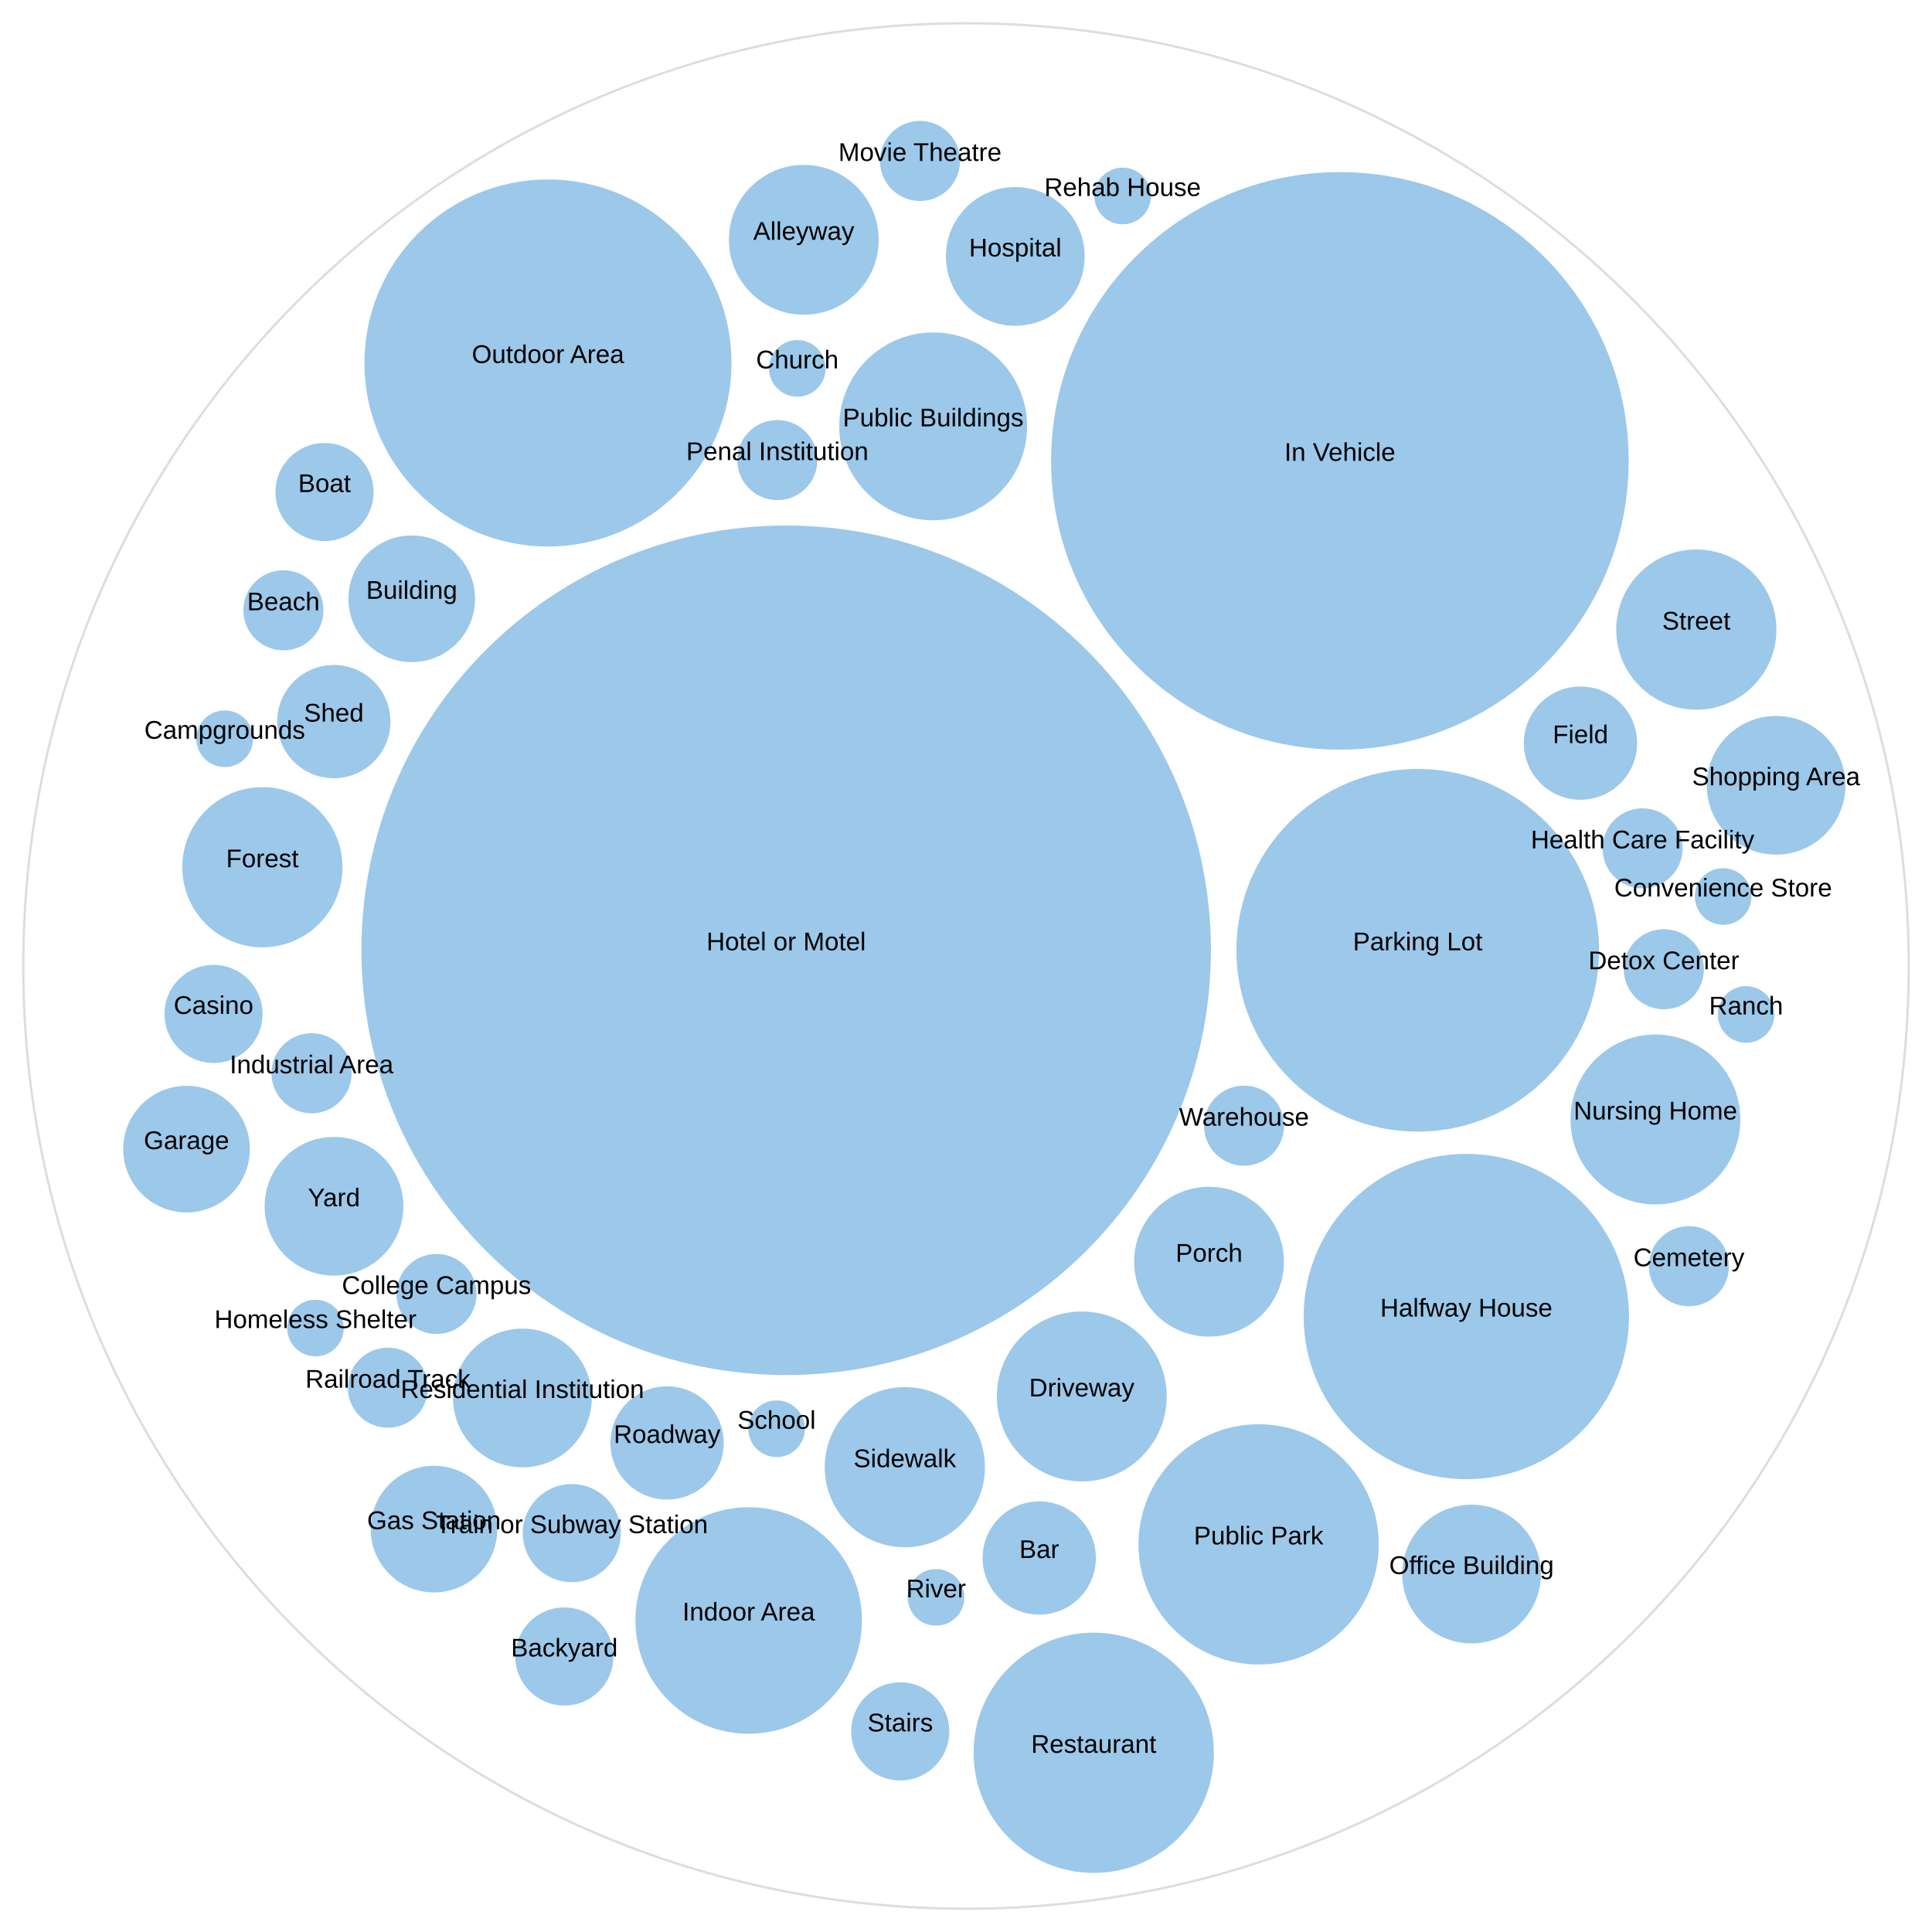
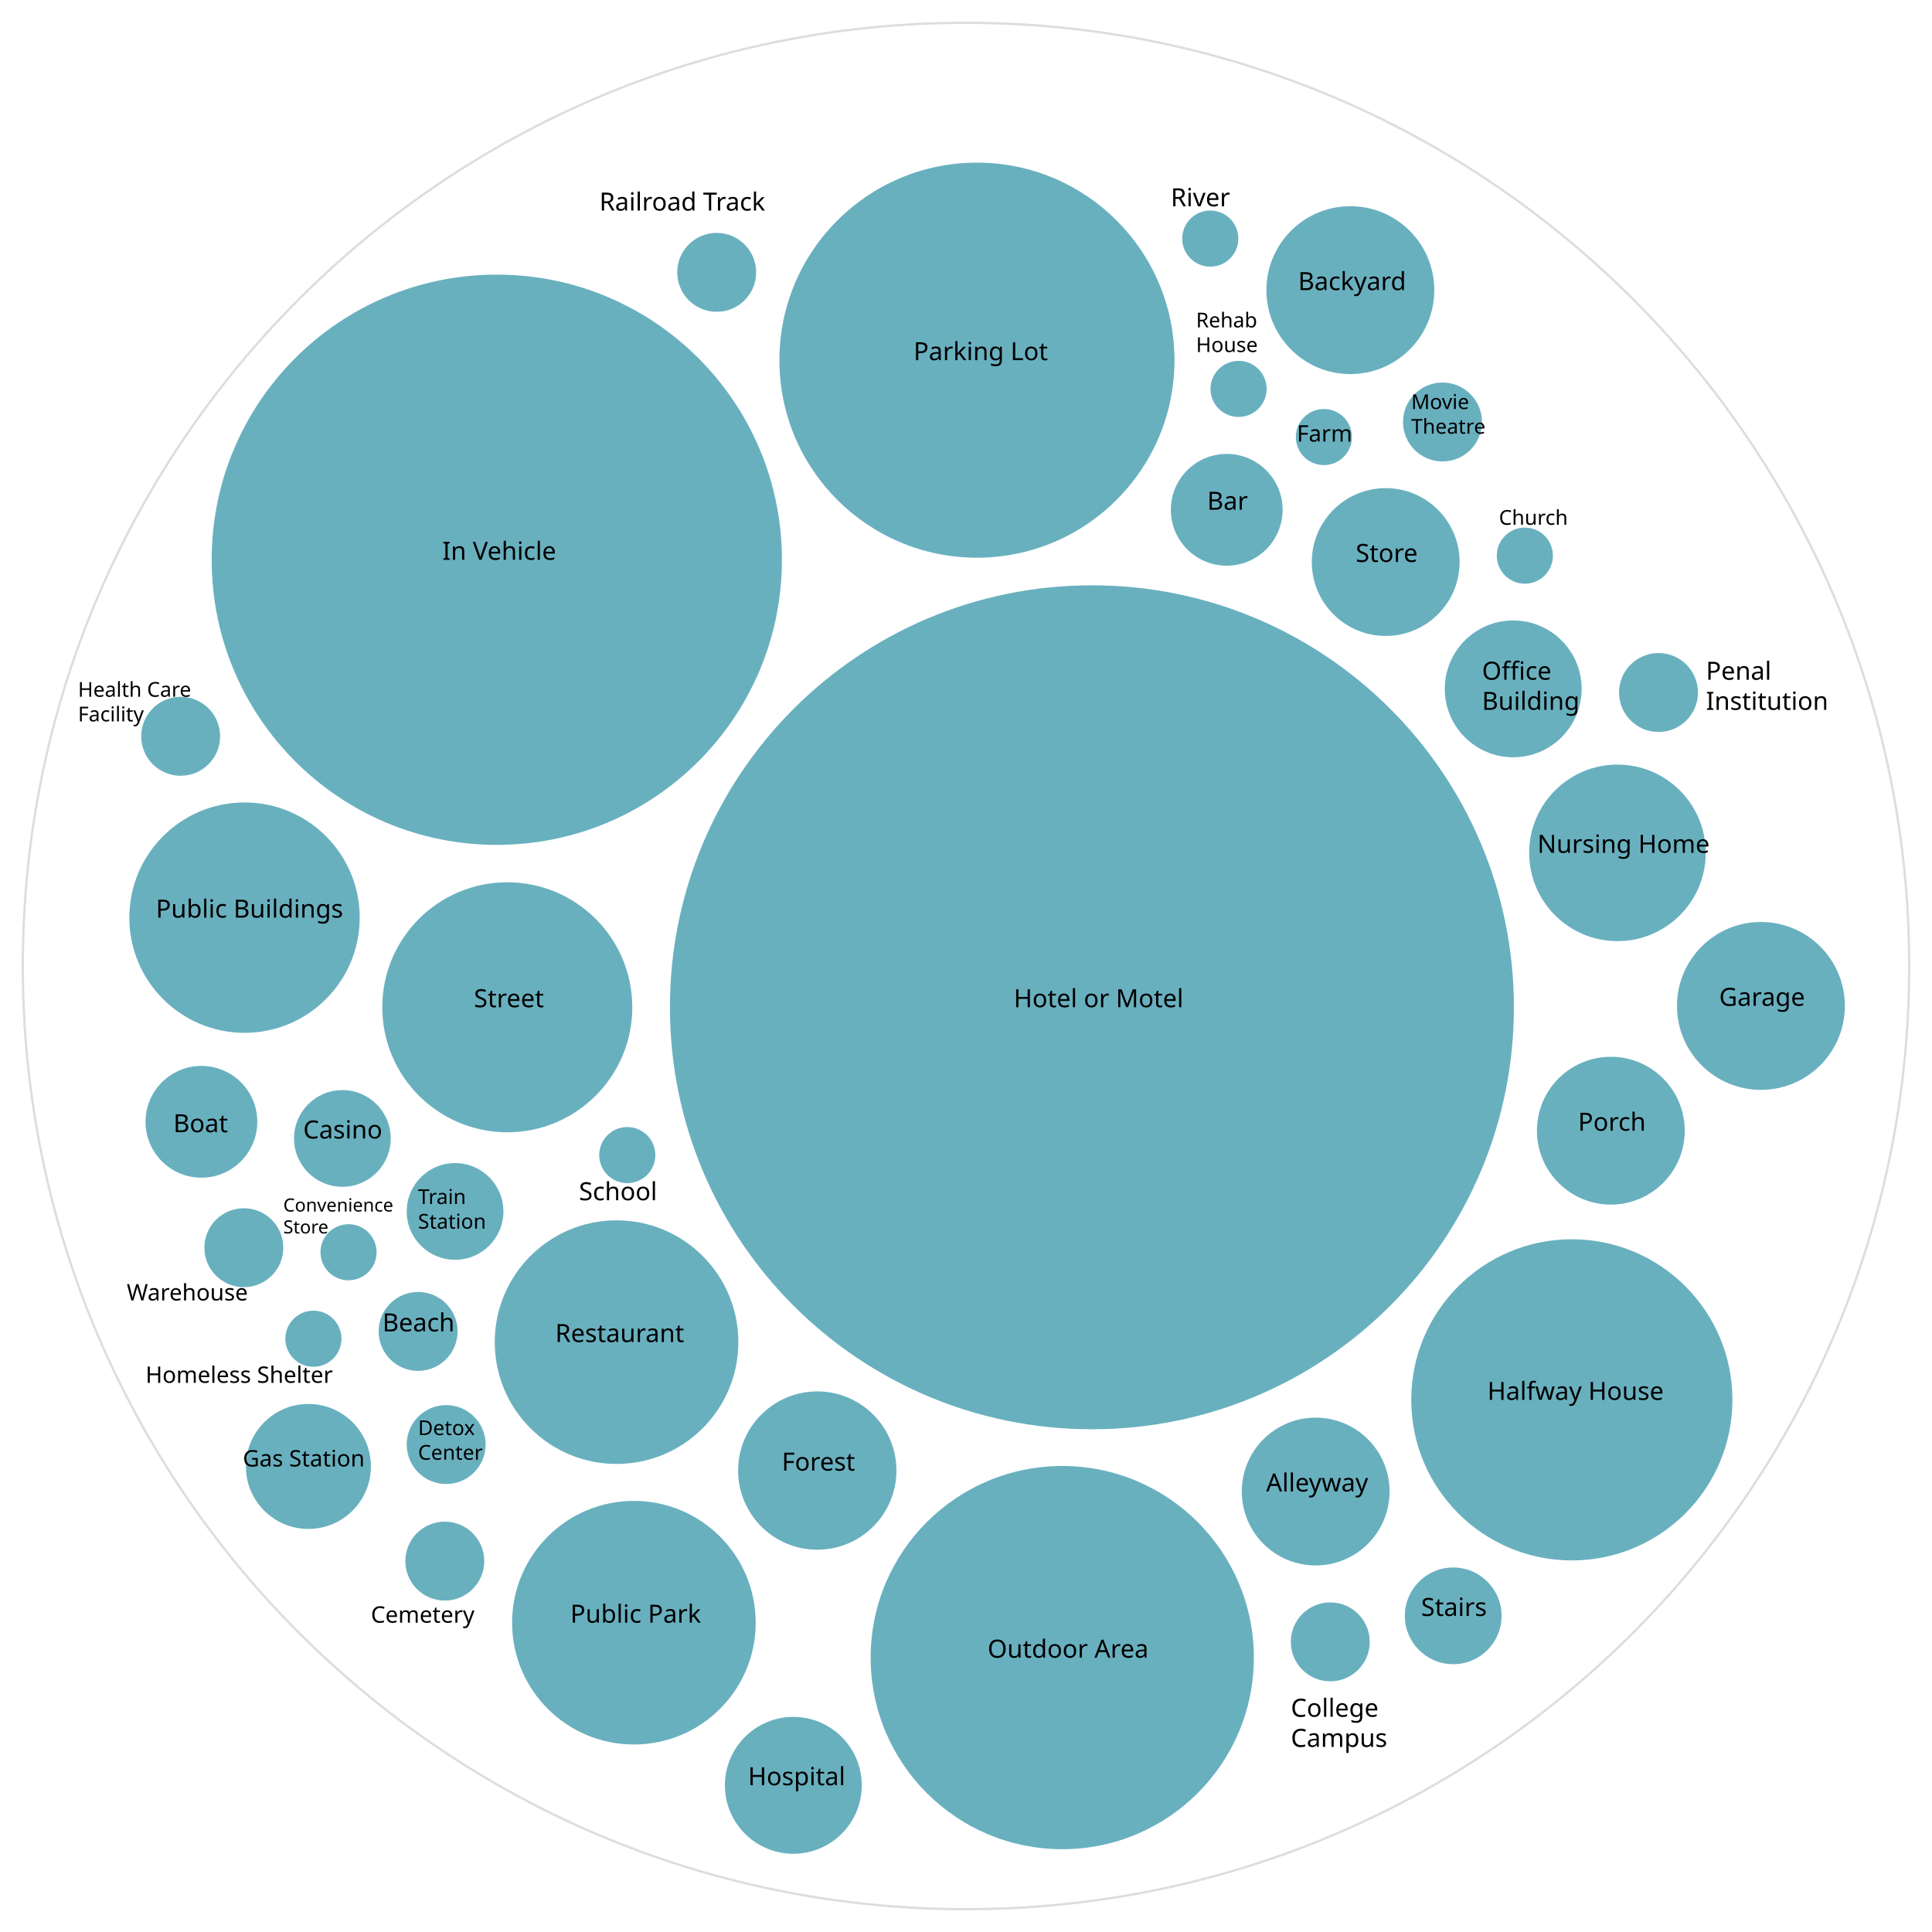
- <svg xmlns="http://www.w3.org/2000/svg" width="830" height="830" version="1.1">
+ <svg xmlns="http://www.w3.org/2000/svg" version="1.1" id="Layer_1" x="0px" y="0px" viewBox="0 0 847 847" style="enable-background:new 0 0 847 847;" xml:space="preserve">
+   <style type="text/css">
+ 	.st0{fill-opacity:0;stroke:#DDDDDD;}
+ 	.st1{fill:#69B0BF;stroke:#DDDDDD;stroke-opacity:0;}
+ 	.st2{font-family:'FranklinGothicURW-Boo';}
+ 	.st3{font-size:11px;}
+ 	.st4{enable-background:new    ;}
+ 	.st5{font-size:9px;}
+ 	.st6{font-size:10px;}
+ 	.st7{font-size:8px;}
+ </style>
  <g transform="translate(10,10)">
    <g>
-       <circle class="node node--root" transform="translate(405,405)" r="405" style="fill-opacity: 0; stroke: rgb(221, 221, 221); stroke-opacity: 1;" />
-       <circle class="node node--leaf" transform="translate(327.7453,398.2511)" r="182.477" style="fill: rgb(156, 200, 234); fill-opacity: 1; stroke: rgb(221, 221, 221); stroke-opacity: 0;" />
-       <circle class="node node--leaf" transform="translate(599.0663,398.2511)" r="77.895" style="fill: rgb(156, 200, 234); fill-opacity: 1; stroke: rgb(221, 221, 221); stroke-opacity: 0;" />
-       <circle class="node node--leaf" transform="translate(524.4385,473.5965)" r="17.204" style="fill: rgb(156, 200, 234); fill-opacity: 1; stroke: rgb(221, 221, 221); stroke-opacity: 0;" />
-       <circle class="node node--leaf" transform="translate(565.6267,187.989)" r="124.06" style="fill: rgb(156, 200, 234); fill-opacity: 1; stroke: rgb(221, 221, 221); stroke-opacity: 0;" />
-       <circle class="node node--leaf" transform="translate(509.4118,532.0349)" r="32.186" style="fill: rgb(156, 200, 234); fill-opacity: 1; stroke: rgb(221, 221, 221); stroke-opacity: 0;" />
-       <circle class="node node--leaf" transform="translate(390.8972,173.1693)" r="40.347" style="fill: rgb(156, 200, 234); fill-opacity: 1; stroke: rgb(221, 221, 221); stroke-opacity: 0;" />
-       <circle class="node node--leaf" transform="translate(454.7317,589.9237)" r="36.495" style="fill: rgb(156, 200, 234); fill-opacity: 1; stroke: rgb(221, 221, 221); stroke-opacity: 0;" />
-       <circle class="node node--leaf" transform="translate(619.9466,555.5992)" r="69.883" style="fill: rgb(156, 200, 234); fill-opacity: 1; stroke: rgb(221, 221, 221); stroke-opacity: 0;" />
-       <circle class="node node--leaf" transform="translate(378.7271,620.3082)" r="34.408" style="fill: rgb(156, 200, 234); fill-opacity: 1; stroke: rgb(221, 221, 221); stroke-opacity: 0;" />
-       <circle class="node node--leaf" transform="translate(530.7159,653.4744)" r="51.612" style="fill: rgb(156, 200, 234); fill-opacity: 1; stroke: rgb(221, 221, 221); stroke-opacity: 0;" />
-       <circle class="node node--leaf" transform="translate(323.9457,187.6551)" r="17.204" style="fill: rgb(156, 200, 234); fill-opacity: 1; stroke: rgb(221, 221, 221); stroke-opacity: 0;" />
-       <circle class="node node--leaf" transform="translate(323.6238,603.8011)" r="12.165" style="fill: rgb(156, 200, 234); fill-opacity: 1; stroke: rgb(221, 221, 221); stroke-opacity: 0;" />
-       <circle class="node node--leaf" transform="translate(668.9856,309.2581)" r="24.33" style="fill: rgb(156, 200, 234); fill-opacity: 1; stroke: rgb(221, 221, 221); stroke-opacity: 0;" />
-       <circle class="node node--leaf" transform="translate(225.4173,145.9471)" r="78.839" style="fill: rgb(156, 200, 234); fill-opacity: 1; stroke: rgb(221, 221, 221); stroke-opacity: 0;" />
-       <circle class="node node--leaf" transform="translate(276.5739,609.9097)" r="24.33" style="fill: rgb(156, 200, 234); fill-opacity: 1; stroke: rgb(221, 221, 221); stroke-opacity: 0;" />
-       <circle class="node node--leaf" transform="translate(436.4621,659.3347)" r="24.33" style="fill: rgb(156, 200, 234); fill-opacity: 1; stroke: rgb(221, 221, 221); stroke-opacity: 0;" />
-       <circle class="node node--leaf" transform="translate(701.177,470.9382)" r="36.495" style="fill: rgb(156, 200, 234); fill-opacity: 1; stroke: rgb(221, 221, 221); stroke-opacity: 0;" />
-       <circle class="node node--leaf" transform="translate(311.6382,686.1753)" r="48.66" style="fill: rgb(156, 200, 234); fill-opacity: 1; stroke: rgb(221, 221, 221); stroke-opacity: 0;" />
-       <circle class="node node--leaf" transform="translate(426.1772,100.1508)" r="29.798" style="fill: rgb(156, 200, 234); fill-opacity: 1; stroke: rgb(221, 221, 221); stroke-opacity: 0;" />
-       <circle class="node node--leaf" transform="translate(214.4335,590.578)" r="29.798" style="fill: rgb(156, 200, 234); fill-opacity: 1; stroke: rgb(221, 221, 221); stroke-opacity: 0;" />
-       <circle class="node node--leaf" transform="translate(332.5282,148.2605)" r="12.165" style="fill: rgb(156, 200, 234); fill-opacity: 1; stroke: rgb(221, 221, 221); stroke-opacity: 0;" />
-       <circle class="node node--leaf" transform="translate(459.8744,743.013)" r="51.612" style="fill: rgb(156, 200, 234); fill-opacity: 1; stroke: rgb(221, 221, 221); stroke-opacity: 0;" />
-       <circle class="node node--leaf" transform="translate(166.8908,247.2457)" r="27.202" style="fill: rgb(156, 200, 234); fill-opacity: 1; stroke: rgb(221, 221, 221); stroke-opacity: 0;" />
-       <circle class="node node--leaf" transform="translate(177.5269,545.8978)" r="17.204" style="fill: rgb(156, 200, 234); fill-opacity: 1; stroke: rgb(221, 221, 221); stroke-opacity: 0;" />
-       <circle class="node node--leaf" transform="translate(392.1339,676.2467)" r="12.165" style="fill: rgb(156, 200, 234); fill-opacity: 1; stroke: rgb(221, 221, 221); stroke-opacity: 0;" />
-       <circle class="node node--leaf" transform="translate(335.3152,93.03035)" r="32.186" style="fill: rgb(156, 200, 234); fill-opacity: 1; stroke: rgb(221, 221, 221); stroke-opacity: 0;" />
-       <circle class="node node--leaf" transform="translate(695.652,354.4626)" r="17.204" style="fill: rgb(156, 200, 234); fill-opacity: 1; stroke: rgb(221, 221, 221); stroke-opacity: 0;" />
-       <circle class="node node--leaf" transform="translate(385.2355,59.13628)" r="17.204" style="fill: rgb(156, 200, 234); fill-opacity: 1; stroke: rgb(221, 221, 221); stroke-opacity: 0;" />
-       <circle class="node node--leaf" transform="translate(133.4906,508.2252)" r="29.798" style="fill: rgb(156, 200, 234); fill-opacity: 1; stroke: rgb(221, 221, 221); stroke-opacity: 0;" />
-       <circle class="node node--leaf" transform="translate(133.4132,300.0019)" r="24.33" style="fill: rgb(156, 200, 234); fill-opacity: 1; stroke: rgb(221, 221, 221); stroke-opacity: 0;" />
-       <circle class="node node--leaf" transform="translate(376.7491,733.819)" r="21.071" style="fill: rgb(156, 200, 234); fill-opacity: 1; stroke: rgb(221, 221, 221); stroke-opacity: 0;" />
-       <circle class="node node--leaf" transform="translate(235.646,648.6429)" r="21.071" style="fill: rgb(156, 200, 234); fill-opacity: 1; stroke: rgb(221, 221, 221); stroke-opacity: 0;" />
-       <circle class="node node--leaf" transform="translate(704.8017,406.391)" r="17.204" style="fill: rgb(156, 200, 234); fill-opacity: 1; stroke: rgb(221, 221, 221); stroke-opacity: 0;" />
-       <circle class="node node--leaf" transform="translate(718.7536,260.4777)" r="34.408" style="fill: rgb(156, 200, 234); fill-opacity: 1; stroke: rgb(221, 221, 221); stroke-opacity: 0;" />
-       <circle class="node node--leaf" transform="translate(123.848,451.0812)" r="17.204" style="fill: rgb(156, 200, 234); fill-opacity: 1; stroke: rgb(221, 221, 221); stroke-opacity: 0;" />
-       <circle class="node node--leaf" transform="translate(102.7227,362.5677)" r="34.408" style="fill: rgb(156, 200, 234); fill-opacity: 1; stroke: rgb(221, 221, 221); stroke-opacity: 0;" />
-       <circle class="node node--leaf" transform="translate(622.194,666.2075)" r="29.798" style="fill: rgb(156, 200, 234); fill-opacity: 1; stroke: rgb(221, 221, 221); stroke-opacity: 0;" />
-       <circle class="node node--leaf" transform="translate(730.2686,375.1335)" r="12.165" style="fill: rgb(156, 200, 234); fill-opacity: 1; stroke: rgb(221, 221, 221); stroke-opacity: 0;" />
-       <circle class="node node--leaf" transform="translate(232.4532,701.6375)" r="21.071" style="fill: rgb(156, 200, 234); fill-opacity: 1; stroke: rgb(221, 221, 221); stroke-opacity: 0;" />
-       <circle class="node node--leaf" transform="translate(81.73623,425.5937)" r="21.071" style="fill: rgb(156, 200, 234); fill-opacity: 1; stroke: rgb(221, 221, 221); stroke-opacity: 0;" />
-       <circle class="node node--leaf" transform="translate(156.6499,586.1651)" r="17.204" style="fill: rgb(156, 200, 234); fill-opacity: 1; stroke: rgb(221, 221, 221); stroke-opacity: 0;" />
-       <circle class="node node--leaf" transform="translate(753.0257,327.3644)" r="29.798" style="fill: rgb(156, 200, 234); fill-opacity: 1; stroke: rgb(221, 221, 221); stroke-opacity: 0;" />
-       <circle class="node node--leaf" transform="translate(715.5666,533.9653)" r="17.204" style="fill: rgb(156, 200, 234); fill-opacity: 1; stroke: rgb(221, 221, 221); stroke-opacity: 0;" />
-       <circle class="node node--leaf" transform="translate(472.2883,74.19805)" r="12.165" style="fill: rgb(156, 200, 234); fill-opacity: 1; stroke: rgb(221, 221, 221); stroke-opacity: 0;" />
-       <circle class="node node--leaf" transform="translate(125.5259,560.5352)" r="12.165" style="fill: rgb(156, 200, 234); fill-opacity: 1; stroke: rgb(221, 221, 221); stroke-opacity: 0;" />
-       <circle class="node node--leaf" transform="translate(111.7569,252.1945)" r="17.204" style="fill: rgb(156, 200, 234); fill-opacity: 1; stroke: rgb(221, 221, 221); stroke-opacity: 0;" />
-       <circle class="node node--leaf" transform="translate(129.4169,201.3876)" r="21.071" style="fill: rgb(156, 200, 234); fill-opacity: 1; stroke: rgb(221, 221, 221); stroke-opacity: 0;" />
-       <circle class="node node--leaf" transform="translate(176.449,646.9194)" r="27.202" style="fill: rgb(156, 200, 234); fill-opacity: 1; stroke: rgb(221, 221, 221); stroke-opacity: 0;" />
-       <circle class="node node--leaf" transform="translate(70.13347,483.6681)" r="27.202" style="fill: rgb(156, 200, 234); fill-opacity: 1; stroke: rgb(221, 221, 221); stroke-opacity: 0;" />
-       <circle class="node node--leaf" transform="translate(740.1317,425.8175)" r="12.165" style="fill: rgb(156, 200, 234); fill-opacity: 1; stroke: rgb(221, 221, 221); stroke-opacity: 0;" />
-       <circle class="node node--leaf" transform="translate(86.5436,307.3672)" r="12.165" style="fill: rgb(156, 200, 234); fill-opacity: 1; stroke: rgb(221, 221, 221); stroke-opacity: 0;" />
+       <circle class="st0" cx="413.5" cy="413.5" r="413.5" />
+       <circle class="st1" cx="212.4" cy="431.6" r="54.8" />
+       <circle class="st1" cx="468.7" cy="431.6" r="185" />
+       <circle class="st1" cx="265" cy="496.4" r="12.3" />
+       <circle class="st1" cx="207.8" cy="235.4" r="125" />
+       <circle class="st1" cx="260.3" cy="578.4" r="53.4" />
+       <circle class="st1" cx="348.3" cy="634.7" r="34.7" />
+       <circle class="st1" cx="418.3" cy="147.9" r="86.6" />
+       <circle class="st1" cx="189.5" cy="521.1" r="21.2" />
+       <circle class="st1" cx="455.7" cy="716.7" r="84" />
+       <circle class="st1" cx="527.8" cy="213.5" r="24.5" />
+       <circle class="st1" cx="566.8" cy="643.9" r="32.4" />
+       <circle class="st1" cx="267.9" cy="701.4" r="53.4" />
+       <circle class="st1" cx="97.2" cy="392.3" r="50.5" />
+       <circle class="st1" cx="140.1" cy="489.1" r="21.2" />
+       <circle class="st1" cx="597.5" cy="236.4" r="32.4" />
+       <circle class="st1" cx="173.3" cy="573.7" r="17.3" />
+       <circle class="st1" cx="679.1" cy="603.7" r="70.4" />
+       <circle class="st1" cx="337.8" cy="772.7" r="30" />
+       <circle class="st1" cx="653.4" cy="292" r="30" />
+       <circle class="st1" cx="696.2" cy="485.7" r="32.4" />
+       <circle class="st1" cx="78.3" cy="481.8" r="24.5" />
+       <circle class="st1" cx="699.1" cy="363.9" r="38.7" />
+       <circle class="st1" cx="185.6" cy="623.3" r="17.3" />
+       <circle class="st1" cx="185" cy="674.4" r="17.3" />
+       <circle class="st1" cx="142.8" cy="539" r="12.3" />
+       <circle class="st1" cx="533" cy="160.5" r="12.3" />
+       <circle class="st1" cx="127.4" cy="576.9" r="12.3" />
+       <circle class="st1" cx="762" cy="431" r="36.8" />
+       <circle class="st1" cx="570.4" cy="181.6" r="12.3" />
+       <circle class="st1" cx="304.2" cy="109.4" r="17.3" />
+       <circle class="st1" cx="573.2" cy="709.8" r="17.3" />
+       <circle class="st1" cx="658.5" cy="233.6" r="12.3" />
+       <circle class="st1" cx="96.9" cy="537" r="17.3" />
+       <circle class="st1" cx="582" cy="117.2" r="36.8" />
+       <circle class="st1" cx="125.2" cy="632.9" r="27.4" />
+       <circle class="st1" cx="627.1" cy="698.4" r="21.2" />
+       <circle class="st1" cx="69.2" cy="312.8" r="17.3" />
+       <circle class="st1" cx="717.1" cy="293.6" r="17.3" />
+       <circle class="st1" cx="622.4" cy="175" r="17.3" />
+       <circle class="st1" cx="520.6" cy="94.6" r="12.3" />
    </g>
    <g>
-       <text text-anchor="middle" transform="translate(405,405)" style="font-size: 11px; font-family: Arial, Helvetica;" />
-       <text text-anchor="middle" transform="translate(327.7453,398.2511)" style="font-size: 11px; font-family: Arial, Helvetica;">Hotel or Motel</text>
-       <text text-anchor="middle" transform="translate(599.0663,398.2511)" style="font-size: 11px; font-family: Arial, Helvetica;">Parking Lot</text>
-       <text text-anchor="middle" transform="translate(524.4385,473.5965)" style="font-size: 11px; font-family: Arial, Helvetica;">Warehouse</text>
-       <text text-anchor="middle" transform="translate(565.6267,187.989)" style="font-size: 11px; font-family: Arial, Helvetica;">In Vehicle</text>
-       <text text-anchor="middle" transform="translate(509.4118,532.0349)" style="font-size: 11px; font-family: Arial, Helvetica;">Porch</text>
-       <text text-anchor="middle" transform="translate(390.8972,173.1693)" style="font-size: 11px; font-family: Arial, Helvetica;">Public Buildings</text>
-       <text text-anchor="middle" transform="translate(454.7317,589.9237)" style="font-size: 11px; font-family: Arial, Helvetica;">Driveway</text>
-       <text text-anchor="middle" transform="translate(619.9466,555.5992)" style="font-size: 11px; font-family: Arial, Helvetica;">Halfway House</text>
-       <text text-anchor="middle" transform="translate(378.7271,620.3082)" style="font-size: 11px; font-family: Arial, Helvetica;">Sidewalk</text>
-       <text text-anchor="middle" transform="translate(530.7159,653.4744)" style="font-size: 11px; font-family: Arial, Helvetica;">Public Park</text>
-       <text text-anchor="middle" transform="translate(323.9457,187.6551)" style="font-size: 11px; font-family: Arial, Helvetica;">Penal Institution</text>
-       <text text-anchor="middle" transform="translate(323.6238,603.8011)" style="font-size: 11px; font-family: Arial, Helvetica;">School</text>
-       <text text-anchor="middle" transform="translate(668.9856,309.2581)" style="font-size: 11px; font-family: Arial, Helvetica;">Field</text>
-       <text text-anchor="middle" transform="translate(225.4173,145.9471)" style="font-size: 11px; font-family: Arial, Helvetica;">Outdoor Area</text>
-       <text text-anchor="middle" transform="translate(276.5739,609.9097)" style="font-size: 11px; font-family: Arial, Helvetica;">Roadway</text>
-       <text text-anchor="middle" transform="translate(436.4621,659.3347)" style="font-size: 11px; font-family: Arial, Helvetica;">Bar</text>
-       <text text-anchor="middle" transform="translate(701.177,470.9382)" style="font-size: 11px; font-family: Arial, Helvetica;">Nursing Home</text>
-       <text text-anchor="middle" transform="translate(311.6382,686.1753)" style="font-size: 11px; font-family: Arial, Helvetica;">Indoor Area</text>
-       <text text-anchor="middle" transform="translate(426.1772,100.1508)" style="font-size: 11px; font-family: Arial, Helvetica;">Hospital</text>
-       <text text-anchor="middle" transform="translate(214.4335,590.578)" style="font-size: 11px; font-family: Arial, Helvetica;">Residential Institution</text>
-       <text text-anchor="middle" transform="translate(332.5282,148.2605)" style="font-size: 11px; font-family: Arial, Helvetica;">Church</text>
-       <text text-anchor="middle" transform="translate(459.8744,743.013)" style="font-size: 11px; font-family: Arial, Helvetica;">Restaurant</text>
-       <text text-anchor="middle" transform="translate(166.8908,247.2457)" style="font-size: 11px; font-family: Arial, Helvetica;">Building</text>
-       <text text-anchor="middle" transform="translate(177.5269,545.8978)" style="font-size: 11px; font-family: Arial, Helvetica;">College Campus</text>
-       <text text-anchor="middle" transform="translate(392.1339,676.2467)" style="font-size: 11px; font-family: Arial, Helvetica;">River</text>
-       <text text-anchor="middle" transform="translate(335.3152,93.03035)" style="font-size: 11px; font-family: Arial, Helvetica;">Alleyway</text>
-       <text text-anchor="middle" transform="translate(695.652,354.4626)" style="font-size: 11px; font-family: Arial, Helvetica;">Health Care Facility</text>
-       <text text-anchor="middle" transform="translate(385.2355,59.13628)" style="font-size: 11px; font-family: Arial, Helvetica;">Movie Theatre</text>
-       <text text-anchor="middle" transform="translate(133.4906,508.2252)" style="font-size: 11px; font-family: Arial, Helvetica;">Yard</text>
-       <text text-anchor="middle" transform="translate(133.4132,300.0019)" style="font-size: 11px; font-family: Arial, Helvetica;">Shed</text>
-       <text text-anchor="middle" transform="translate(376.7491,733.819)" style="font-size: 11px; font-family: Arial, Helvetica;">Stairs</text>
-       <text text-anchor="middle" transform="translate(235.646,648.6429)" style="font-size: 11px; font-family: Arial, Helvetica;">Train or Subway Station</text>
-       <text text-anchor="middle" transform="translate(704.8017,406.391)" style="font-size: 11px; font-family: Arial, Helvetica;">Detox Center</text>
-       <text text-anchor="middle" transform="translate(718.7536,260.4777)" style="font-size: 11px; font-family: Arial, Helvetica;">Street</text>
-       <text text-anchor="middle" transform="translate(123.848,451.0812)" style="font-size: 11px; font-family: Arial, Helvetica;">Industrial Area</text>
-       <text text-anchor="middle" transform="translate(102.7227,362.5677)" style="font-size: 11px; font-family: Arial, Helvetica;">Forest</text>
-       <text text-anchor="middle" transform="translate(622.194,666.2075)" style="font-size: 11px; font-family: Arial, Helvetica;">Office Building</text>
-       <text text-anchor="middle" transform="translate(730.2686,375.1335)" style="font-size: 11px; font-family: Arial, Helvetica;">Convenience Store</text>
-       <text text-anchor="middle" transform="translate(232.4532,701.6375)" style="font-size: 11px; font-family: Arial, Helvetica;">Backyard</text>
-       <text text-anchor="middle" transform="translate(81.73623,425.5937)" style="font-size: 11px; font-family: Arial, Helvetica;">Casino</text>
-       <text text-anchor="middle" transform="translate(156.6499,586.1651)" style="font-size: 11px; font-family: Arial, Helvetica;">Railroad Track</text>
-       <text text-anchor="middle" transform="translate(753.0257,327.3644)" style="font-size: 11px; font-family: Arial, Helvetica;">Shopping Area</text>
-       <text text-anchor="middle" transform="translate(715.5666,533.9653)" style="font-size: 11px; font-family: Arial, Helvetica;">Cemetery</text>
-       <text text-anchor="middle" transform="translate(472.2883,74.19805)" style="font-size: 11px; font-family: Arial, Helvetica;">Rehab House</text>
-       <text text-anchor="middle" transform="translate(125.5259,560.5352)" style="font-size: 11px; font-family: Arial, Helvetica;">Homeless Shelter</text>
-       <text text-anchor="middle" transform="translate(111.7569,252.1945)" style="font-size: 11px; font-family: Arial, Helvetica;">Beach</text>
-       <text text-anchor="middle" transform="translate(129.4169,201.3876)" style="font-size: 11px; font-family: Arial, Helvetica;">Boat</text>
-       <text text-anchor="middle" transform="translate(176.449,646.9194)" style="font-size: 11px; font-family: Arial, Helvetica;">Gas Station</text>
-       <text text-anchor="middle" transform="translate(70.13347,483.6681)" style="font-size: 11px; font-family: Arial, Helvetica;">Garage</text>
-       <text text-anchor="middle" transform="translate(740.1317,425.8175)" style="font-size: 11px; font-family: Arial, Helvetica;">Ranch</text>
-       <text text-anchor="middle" transform="translate(86.5436,307.3672)" style="font-size: 11px; font-family: Arial, Helvetica;">Campgrounds</text>
+       <text transform="matrix(1 0 0 1 197.7415 431.5746)" class="st2 st3">Street</text>
+       <text transform="matrix(1 0 0 1 434.4395 431.5746)" class="st2 st3">Hotel or Motel</text>
+       <text transform="matrix(1 0 0 1 243.813 516.2)" class="st2 st3">School</text>
+       <text transform="matrix(1 0 0 1 183.9049 235.4323)" class="st2 st3">In Vehicle</text>
+       <text transform="matrix(1 0 0 1 233.4169 578.3679)" class="st2 st3">Restaurant</text>
+       <text transform="matrix(1 0 0 1 332.7444 634.7232)" class="st2 st3">Forest</text>
+       <text transform="matrix(1 0 0 1 390.5091 147.902)" class="st2 st3">Parking Lot</text>
+       <text transform="matrix(1 0 0 1 173.268 517.8433)" class="st4">
+         <tspan x="0" y="0" class="st2 st5">Train</tspan>
+         <tspan x="0" y="10.8" class="st2 st5">Station</tspan>
+       </text>
+       <text transform="matrix(1 0 0 1 422.9695 716.7447)" class="st2 st3">Outdoor Area</text>
+       <text transform="matrix(1 0 0 1 519.2227 213.4745)" class="st2 st3">Bar</text>
+       <text transform="matrix(1 0 0 1 545.0839 643.8813)" class="st2 st3">Alleyway</text>
+       <text transform="matrix(1 0 0 1 240.0394 701.3982)" class="st2 st3">Public Park</text>
+       <text transform="matrix(1 0 0 1 58.3405 392.2893)" class="st2 st3">Public Buildings</text>
+       <text transform="matrix(1 0 0 1 122.9303 489.1271)" class="st2 st3">Casino</text>
+       <text transform="matrix(1 0 0 1 584.3387 236.362)" class="st2 st3">Store</text>
+       <text transform="matrix(1 0 0 1 157.6729 573.6921)" class="st2 st3">Beach</text>
+       <text transform="matrix(1 0 0 1 642.0822 603.728)" class="st2 st3">Halfway House</text>
+       <text transform="matrix(1 0 0 1 317.9471 772.66)" class="st2 st3">Hospital</text>
+       <text transform="matrix(1 0 0 1 639.6997 287.9999)" class="st4">
+         <tspan x="0" y="0" class="st2 st3">Office</tspan>
+         <tspan x="0" y="13.2" class="st2 st3">Building</tspan>
+       </text>
+       <text transform="matrix(1 0 0 1 681.834 485.717)" class="st2 st3">Porch</text>
+       <text transform="matrix(1 0 0 1 65.9874 486.3731)" class="st2 st3">Boat</text>
+       <text transform="matrix(1 0 0 1 663.9972 363.8807)" class="st2 st3">Nursing Home</text>
+       <text transform="matrix(1 0 0 1 173.2679 619.153)" class="st4">
+         <tspan x="0" y="0" class="st2 st5">Detox</tspan>
+         <tspan x="0" y="10.8" class="st2 st5">Center</tspan>
+       </text>
+       <text transform="matrix(1 0 0 1 152.5969 701.3986)" class="st2 st6">Cemetery</text>
+       <text transform="matrix(1 0 0 1 114.1952 521.1431)" class="st4">
+         <tspan x="0" y="0" class="st2 st7">Convenience</tspan>
+         <tspan x="0" y="9.6" class="st2 st7">Store</tspan>
+       </text>
+       <text transform="matrix(1 0 0 1 514.3458 133.5303)" class="st4">
+         <tspan x="0" y="0" class="st2 st5">Rehab </tspan>
+         <tspan x="0" y="10.8" class="st2 st5">House</tspan>
+       </text>
+       <text transform="matrix(1 0 0 1 53.8095 596.2456)" class="st2 st6">Homeless Shelter</text>
+       <text transform="matrix(1 0 0 1 743.6813 430.9673)" class="st2 st3">Garage</text>
+       <text transform="matrix(1 0 0 1 558.5381 183.5955)" class="st2 st6">Farm</text>
+       <text transform="matrix(1 0 0 1 252.7768 82.321)" class="st2 st3">Railroad Track</text>
+       <text transform="matrix(1 0 0 1 555.9206 742.6459)" class="st4">
+         <tspan x="0" y="0" class="st2 st3">College</tspan>
+         <tspan x="0" y="13.2" class="st2 st3">Campus</tspan>
+       </text>
+       <text transform="matrix(1 0 0 1 647.1337 220.0691)" class="st2 st5">Church</text>
+       <text transform="matrix(1 0 0 1 45.5699 560.1346)" class="st2 st6">Warehouse</text>
+       <text transform="matrix(1 0 0 1 559.093 117.189)" class="st2 st3">Backyard</text>
+       <text transform="matrix(1 0 0 1 96.4595 632.9151)" class="st2 st6">Gas Station</text>
+       <text transform="matrix(1 0 0 1 613.0051 698.4412)" class="st2 st3">Stairs</text>
+       <text transform="matrix(1 0 0 1 24.1918 295.4624)" class="st4">
+         <tspan x="0" y="0" class="st2 st5">Health Care</tspan>
+         <tspan x="0" y="10.8" class="st2 st5">Facility</tspan>
+       </text>
+       <text transform="matrix(1 0 0 1 737.8971 287.9999)" class="st4">
+         <tspan x="0" y="0" class="st2 st3">Penal</tspan>
+         <tspan x="0" y="13.2" class="st2 st3">Institution</tspan>
+       </text>
+       <text transform="matrix(1 0 0 1 608.6794 169.3423)" class="st4">
+         <tspan x="0" y="0" class="st2 st5">Movie</tspan>
+         <tspan x="0" y="10.8" class="st2 st5">Theatre</tspan>
+       </text>
+       <text transform="matrix(1 0 0 1 503.2746 80.4285)" class="st2 st3">River</text>
    </g>
  </g>
</svg>
